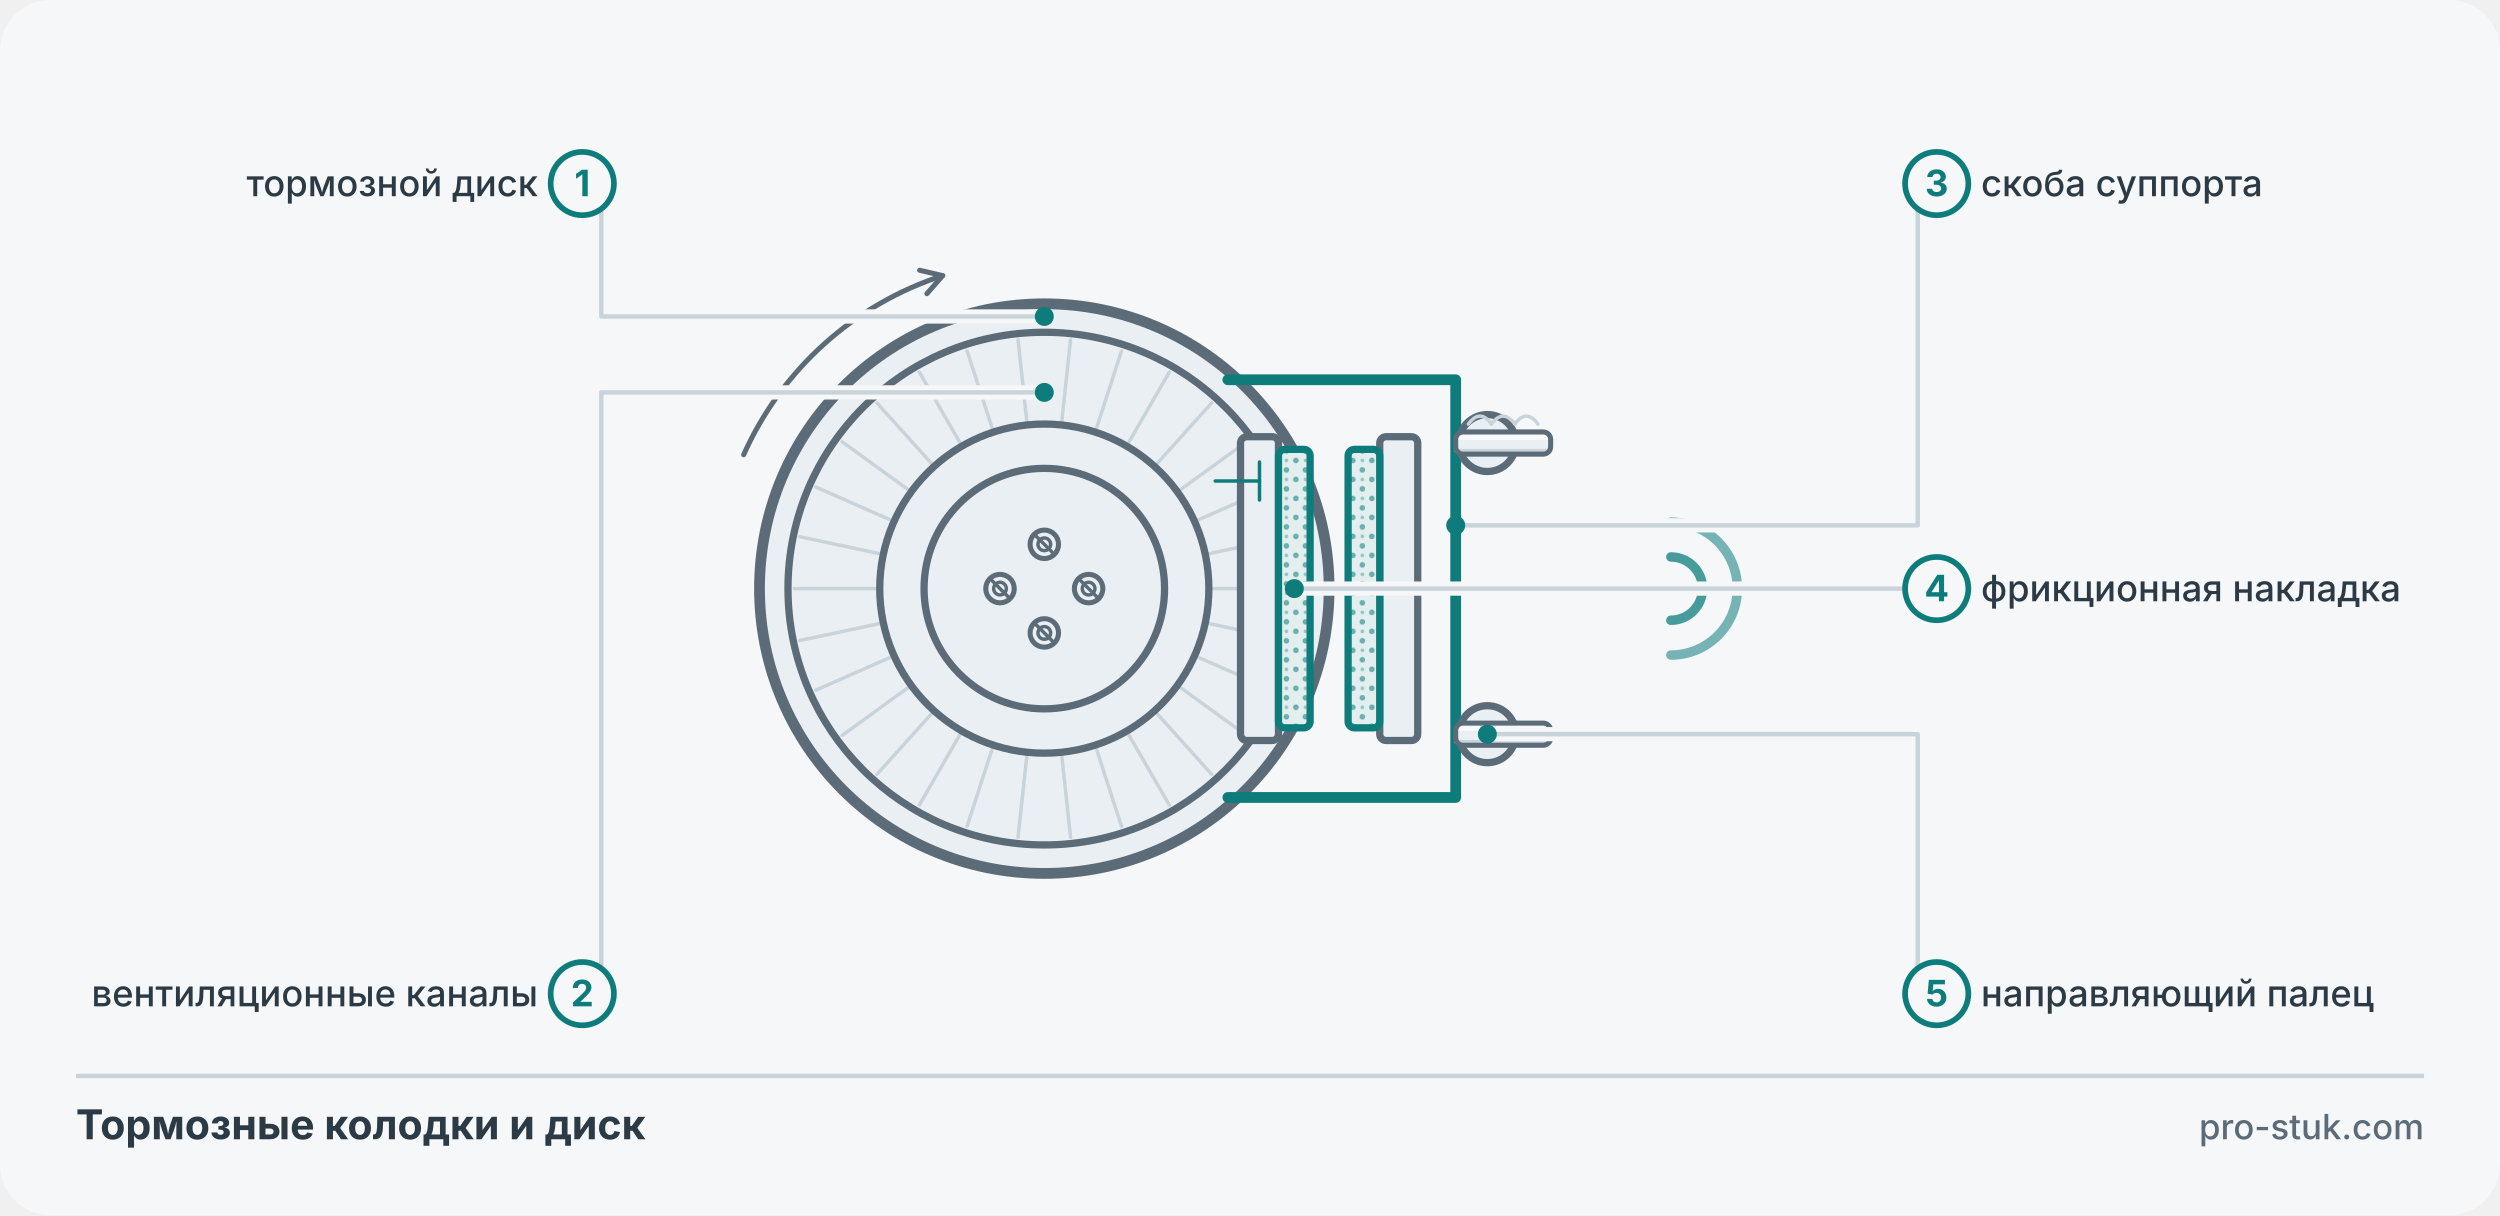
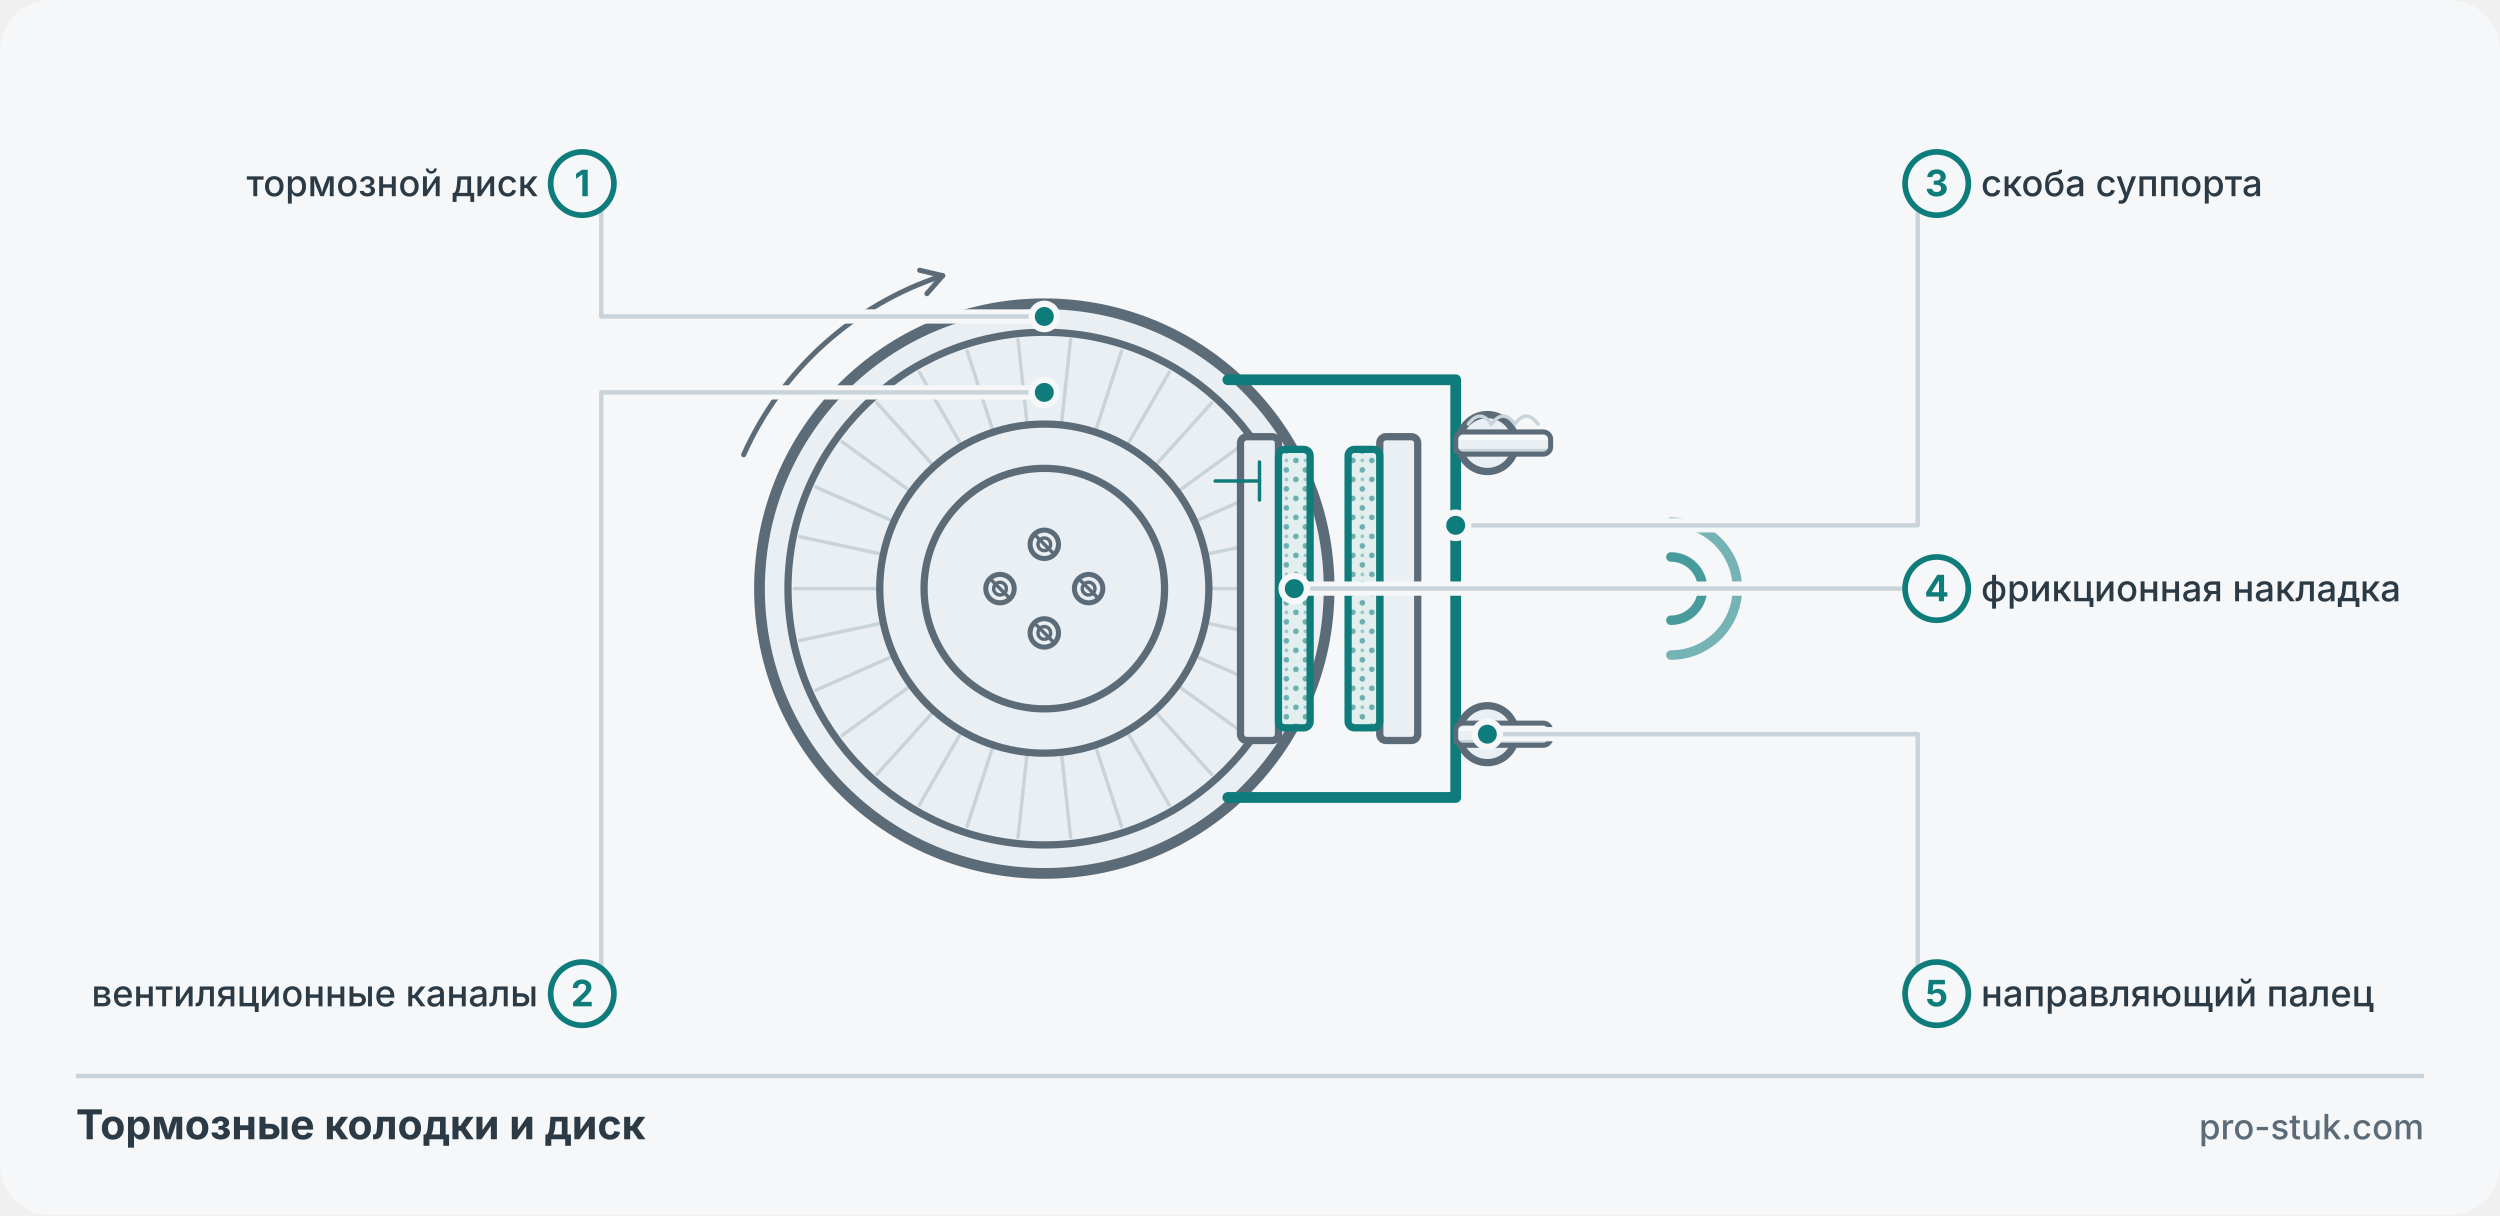
<svg xmlns="http://www.w3.org/2000/svg" viewBox="0 0 790 384" role="img" aria-label="Тормозные колодки и диск">
  <defs>
    <pattern id="mRub" width="7" height="7" patternUnits="userSpaceOnUse">
      <path d="M0 7 L7 0 M-1 1 L1 -1 M6 8 L8 6" stroke="#C9D3DA" stroke-width="1" />
      <path d="M0 0 L7 7 M-1 6 L1 8 M6 -1 L8 1" stroke="#C9D3DA" stroke-width="1" />
    </pattern>
    <pattern id="mCer" width="8" height="8" patternUnits="userSpaceOnUse">
      <circle cx="2" cy="2" r="1.2" fill="#C9D3DA" />
      <circle cx="6" cy="6" r="1.2" fill="#C9D3DA" />
    </pattern>
    <pattern id="mFric" width="6" height="6" patternUnits="userSpaceOnUse">
      <circle cx="1.5" cy="1.5" r="0.9" fill="#0E7C7B" opacity="0.55" />
      <circle cx="4.5" cy="4.5" r="0.9" fill="#0E7C7B" opacity="0.55" />
      <circle cx="4.5" cy="1.5" r="0.6" fill="#0E7C7B" opacity="0.35" />
    </pattern>
    <pattern id="mMet" width="6" height="6" patternUnits="userSpaceOnUse" patternTransform="rotate(45)">
      <path d="M0 0 V6" stroke="#C9D3DA" stroke-width="1" />
    </pattern>
  </defs>
  <rect width="790" height="384" rx="16" fill="#F5F7F9" />
  <g id="hl" />
  <g transform="translate(198,66)">
    <g fill="none" stroke-linecap="round" stroke-linejoin="round">
      <circle cx="132.0" cy="120.0" r="90.0" stroke="#5C6B78" stroke-width="3.4" fill="#EAEFF3" />
      <circle cx="132.0" cy="120.0" r="81.0" stroke="#5C6B78" stroke-width="2.3" fill="none" />
      <path d="M 184.0 120.0 L 211.0 120.0" stroke="#C9D3DA" stroke-width="1.1" />
      <path d="M 182.9 130.8 L 209.3 136.4" stroke="#C9D3DA" stroke-width="1.1" />
      <path d="M 179.5 141.2 L 204.2 152.1" stroke="#C9D3DA" stroke-width="1.1" />
      <path d="M 174.1 150.6 L 195.9 166.4" stroke="#C9D3DA" stroke-width="1.1" />
      <path d="M 166.8 158.6 L 184.9 178.7" stroke="#C9D3DA" stroke-width="1.1" />
      <path d="M 158.0 165.0 L 171.5 188.4" stroke="#C9D3DA" stroke-width="1.1" />
      <path d="M 148.1 169.5 L 156.4 195.1" stroke="#C9D3DA" stroke-width="1.1" />
      <path d="M 137.4 171.7 L 140.3 198.6" stroke="#C9D3DA" stroke-width="1.1" />
      <path d="M 126.6 171.7 L 123.7 198.6" stroke="#C9D3DA" stroke-width="1.1" />
      <path d="M 115.9 169.5 L 107.6 195.1" stroke="#C9D3DA" stroke-width="1.1" />
      <path d="M 106.0 165.0 L 92.5 188.4" stroke="#C9D3DA" stroke-width="1.1" />
      <path d="M 97.2 158.6 L 79.1 178.7" stroke="#C9D3DA" stroke-width="1.1" />
      <path d="M 89.9 150.6 L 68.1 166.4" stroke="#C9D3DA" stroke-width="1.1" />
      <path d="M 84.5 141.2 L 59.8 152.1" stroke="#C9D3DA" stroke-width="1.1" />
      <path d="M 81.1 130.8 L 54.7 136.4" stroke="#C9D3DA" stroke-width="1.1" />
      <path d="M 80.0 120.0 L 53.0 120.0" stroke="#C9D3DA" stroke-width="1.1" />
      <path d="M 81.1 109.2 L 54.7 103.6" stroke="#C9D3DA" stroke-width="1.1" />
      <path d="M 84.5 98.8 L 59.8 87.9" stroke="#C9D3DA" stroke-width="1.1" />
      <path d="M 89.9 89.4 L 68.1 73.6" stroke="#C9D3DA" stroke-width="1.1" />
      <path d="M 97.2 81.4 L 79.1 61.3" stroke="#C9D3DA" stroke-width="1.1" />
      <path d="M 106.0 75.0 L 92.5 51.6" stroke="#C9D3DA" stroke-width="1.1" />
      <path d="M 115.9 70.5 L 107.6 44.9" stroke="#C9D3DA" stroke-width="1.1" />
      <path d="M 126.6 68.3 L 123.7 41.4" stroke="#C9D3DA" stroke-width="1.1" />
      <path d="M 137.4 68.3 L 140.3 41.4" stroke="#C9D3DA" stroke-width="1.1" />
      <path d="M 148.1 70.5 L 156.4 44.9" stroke="#C9D3DA" stroke-width="1.1" />
      <path d="M 158.0 75.0 L 171.5 51.6" stroke="#C9D3DA" stroke-width="1.1" />
      <path d="M 166.8 81.4 L 184.9 61.3" stroke="#C9D3DA" stroke-width="1.1" />
      <path d="M 174.1 89.4 L 195.9 73.6" stroke="#C9D3DA" stroke-width="1.1" />
      <path d="M 179.5 98.8 L 204.2 87.9" stroke="#C9D3DA" stroke-width="1.1" />
      <path d="M 182.9 109.2 L 209.3 103.6" stroke="#C9D3DA" stroke-width="1.1" />
      <circle cx="132.0" cy="120.0" r="52.0" stroke="#5C6B78" stroke-width="2.3" fill="none" />
      <circle cx="132.0" cy="120.0" r="38.0" stroke="#5C6B78" stroke-width="2.3" fill="#EAEFF3" />
      <circle cx="146.0" cy="120.0" r="4.5" stroke="#5C6B78" stroke-width="1.6" fill="#EAEFF3" />
      <path d="M 143.5 117.5 L 148.5 122.5" stroke="#5C6B78" stroke-width="1.1" />
      <circle cx="146.0" cy="120.0" r="2.0" stroke="#5C6B78" stroke-width="1.1" fill="none" />
      <circle cx="132.0" cy="134.0" r="4.5" stroke="#5C6B78" stroke-width="1.6" fill="#EAEFF3" />
      <path d="M 129.5 131.5 L 134.5 136.5" stroke="#5C6B78" stroke-width="1.1" />
      <circle cx="132.0" cy="134.0" r="2.0" stroke="#5C6B78" stroke-width="1.1" fill="none" />
      <circle cx="118.0" cy="120.0" r="4.5" stroke="#5C6B78" stroke-width="1.6" fill="#EAEFF3" />
      <path d="M 115.5 117.5 L 120.5 122.5" stroke="#5C6B78" stroke-width="1.1" />
      <circle cx="118.0" cy="120.0" r="2.0" stroke="#5C6B78" stroke-width="1.1" fill="none" />
      <circle cx="132.0" cy="106.0" r="4.5" stroke="#5C6B78" stroke-width="1.6" fill="#EAEFF3" />
      <path d="M 129.5 103.5 L 134.5 108.5" stroke="#5C6B78" stroke-width="1.1" />
      <circle cx="132.0" cy="106.0" r="2.0" stroke="#5C6B78" stroke-width="1.1" fill="none" />
      <path d="M 190.0 54.0 L 262.0 54.0 L 262.0 186.0 L 190.0 186.0" stroke="#0E7C7B" stroke-width="3.4" fill="none" />
      <rect x="194.0" y="72.0" width="12.0" height="96.0" rx="2" stroke="#5C6B78" stroke-width="2.3" fill="#EAEFF3" />
      <rect x="206.0" y="76.0" width="10.0" height="88.0" rx="2" stroke="#0E7C7B" stroke-width="2.3" fill="#E3EFEF" />
      <rect x="206.0" y="76.0" width="10.0" height="88.0" rx="2" stroke="none" stroke-width="0" fill="url(#mFric)" />
      <rect x="238.0" y="72.0" width="12.0" height="96.0" rx="2" stroke="#5C6B78" stroke-width="2.3" fill="#EAEFF3" />
      <rect x="228.0" y="76.0" width="10.0" height="88.0" rx="2" stroke="#0E7C7B" stroke-width="2.3" fill="#E3EFEF" />
      <rect x="228.0" y="76.0" width="10.0" height="88.0" rx="2" stroke="none" stroke-width="0" fill="url(#mFric)" />
      <path d="M 200.0 80.0 L 200.0 92.0" stroke="#0E7C7B" stroke-width="1.1" />
      <path d="M 200.0 86.0 L 186.0 86.0" stroke="#0E7C7B" stroke-width="1.1" />
      <circle cx="272.0" cy="74.0" r="9.0" stroke="#5C6B78" stroke-width="2.3" fill="#EAEFF3" />
      <circle cx="272.0" cy="166.0" r="9.0" stroke="#5C6B78" stroke-width="2.3" fill="#EAEFF3" />
      <rect x="262.0" y="70.5" width="30.0" height="7.0" rx="2.333" stroke="none" stroke-width="0" fill="#EAEFF3" />
      <rect x="262.0" y="71.5" width="30.0" height="1.5" fill="#FFFFFF" opacity="0.65" />
      <path d="M 262.0 76.4 L 292.0 76.4" stroke="#C9D3DA" stroke-width="1.1" />
      <rect x="262.0" y="70.5" width="30.0" height="7.0" rx="2.333" stroke="#5C6B78" stroke-width="1.6" fill="none" />
      <rect x="262.0" y="162.5" width="30.0" height="7.0" rx="2.333" stroke="none" stroke-width="0" fill="#EAEFF3" />
      <rect x="262.0" y="163.5" width="30.0" height="1.5" fill="#FFFFFF" opacity="0.65" />
      <path d="M 262.0 168.4 L 292.0 168.4" stroke="#C9D3DA" stroke-width="1.1" />
      <rect x="262.0" y="162.5" width="30.0" height="7.0" rx="2.333" stroke="#5C6B78" stroke-width="1.6" fill="none" />
      <path d="M 266.0 68.0 Q 269.7 63.0 273.3 68.0" stroke="#C9D3DA" stroke-width="1.1" fill="none" />
      <path d="M 273.3 68.0 Q 277.0 63.0 280.7 68.0" stroke="#C9D3DA" stroke-width="1.1" fill="none" />
      <path d="M 280.7 68.0 Q 284.3 63.0 288.0 68.0" stroke="#C9D3DA" stroke-width="1.1" fill="none" />
      <path d="M 37.0 77.7 A 104.0 104.0 0 0 1 99.9 21.1" stroke="#5C6B78" stroke-width="1.6" fill="none" />
      <path d="M 94.9 26.8 L 99.9 21.1 L 92.6 19.4" stroke="#5C6B78" stroke-width="1.6" fill="none" />
      <path d="M 330 110 A 10 10 0 0 1 330 130" stroke="#0E7C7B" stroke-width="3" opacity="0.75" />
      <path d="M 330 99 A 21 21 0 0 1 330 141" stroke="#0E7C7B" stroke-width="3" opacity="0.55" />
    </g>
  </g>
  <g fill="none" stroke-linecap="round" stroke-linejoin="round">
    <path d="M 184.0 58.0 L 190.0 58.0 L 190.0 100.0 L 330.0 100.0" stroke="#F5F7F9" stroke-width="4.5" fill="none" />
    <path d="M 184.0 58.0 L 190.0 58.0 L 190.0 100.0 L 330.0 100.0" stroke="#C9D3DA" stroke-width="1.4" fill="none" />
+     <circle cx="330.0" cy="100.0" r="5" fill="#F5F7F9" />
    <circle cx="330.0" cy="100.0" r="3" fill="#0E7C7B" />
    <circle cx="184" cy="58.0" r="10" fill="#F5F7F9" stroke="#0E7C7B" stroke-width="1.8" />
    <text x="184.0" y="62.0" font-family="Manrope, Inter, system-ui, -apple-system, Segoe UI, sans-serif" font-size="11.5" font-weight="700" fill="#0E7C7B" text-anchor="middle">1</text>
    <text x="170.0" y="62.0" font-family="Manrope, Inter, system-ui, -apple-system, Segoe UI, sans-serif" font-size="11.5" font-weight="500" fill="#2B3A44" text-anchor="end">тормозной диск</text>
    <path d="M 184.0 314.0 L 190.0 314.0 L 190.0 124.0 L 330.0 124.0" stroke="#F5F7F9" stroke-width="4.5" fill="none" />
    <path d="M 184.0 314.0 L 190.0 314.0 L 190.0 124.0 L 330.0 124.0" stroke="#C9D3DA" stroke-width="1.4" fill="none" />
+     <circle cx="330.0" cy="124.0" r="5" fill="#F5F7F9" />
    <circle cx="330.0" cy="124.0" r="3" fill="#0E7C7B" />
    <circle cx="184" cy="314.0" r="10" fill="#F5F7F9" stroke="#0E7C7B" stroke-width="1.8" />
    <text x="184.0" y="318.0" font-family="Manrope, Inter, system-ui, -apple-system, Segoe UI, sans-serif" font-size="11.5" font-weight="700" fill="#0E7C7B" text-anchor="middle">2</text>
    <text x="170.0" y="318.0" font-family="Manrope, Inter, system-ui, -apple-system, Segoe UI, sans-serif" font-size="11.5" font-weight="500" fill="#2B3A44" text-anchor="end">вентиляционные каналы</text>
    <path d="M 612.0 58.0 L 606.0 58.0 L 606.0 166.0 L 460.0 166.0" stroke="#F5F7F9" stroke-width="4.5" fill="none" />
    <path d="M 612.0 58.0 L 606.0 58.0 L 606.0 166.0 L 460.0 166.0" stroke="#C9D3DA" stroke-width="1.4" fill="none" />
+     <circle cx="460.0" cy="166.0" r="5" fill="#F5F7F9" />
    <circle cx="460.0" cy="166.0" r="3" fill="#0E7C7B" />
    <circle cx="612" cy="58.0" r="10" fill="#F5F7F9" stroke="#0E7C7B" stroke-width="1.8" />
    <text x="612.0" y="62.0" font-family="Manrope, Inter, system-ui, -apple-system, Segoe UI, sans-serif" font-size="11.5" font-weight="700" fill="#0E7C7B" text-anchor="middle">3</text>
    <text x="626.0" y="62.0" font-family="Manrope, Inter, system-ui, -apple-system, Segoe UI, sans-serif" font-size="11.5" font-weight="500" fill="#2B3A44" text-anchor="start">скоба суппорта</text>
    <path d="M 612.0 186.0 L 606.0 186.0 L 606.0 186.0 L 409.0 186.0" stroke="#F5F7F9" stroke-width="4.5" fill="none" />
    <path d="M 612.0 186.0 L 606.0 186.0 L 606.0 186.0 L 409.0 186.0" stroke="#C9D3DA" stroke-width="1.4" fill="none" />
+     <circle cx="409.0" cy="186.0" r="5" fill="#F5F7F9" />
    <circle cx="409.0" cy="186.0" r="3" fill="#0E7C7B" />
    <circle cx="612" cy="186.0" r="10" fill="#F5F7F9" stroke="#0E7C7B" stroke-width="1.8" />
    <text x="612.0" y="190.0" font-family="Manrope, Inter, system-ui, -apple-system, Segoe UI, sans-serif" font-size="11.5" font-weight="700" fill="#0E7C7B" text-anchor="middle">4</text>
    <text x="626.0" y="190.0" font-family="Manrope, Inter, system-ui, -apple-system, Segoe UI, sans-serif" font-size="11.5" font-weight="500" fill="#2B3A44" text-anchor="start">фрикционная накладка</text>
    <path d="M 612.0 314.0 L 606.0 314.0 L 606.0 232.0 L 470.0 232.0" stroke="#F5F7F9" stroke-width="4.5" fill="none" />
    <path d="M 612.0 314.0 L 606.0 314.0 L 606.0 232.0 L 470.0 232.0" stroke="#C9D3DA" stroke-width="1.4" fill="none" />
+     <circle cx="470.0" cy="232.0" r="5" fill="#F5F7F9" />
    <circle cx="470.0" cy="232.0" r="3" fill="#0E7C7B" />
    <circle cx="612" cy="314.0" r="10" fill="#F5F7F9" stroke="#0E7C7B" stroke-width="1.8" />
    <text x="612.0" y="318.0" font-family="Manrope, Inter, system-ui, -apple-system, Segoe UI, sans-serif" font-size="11.5" font-weight="700" fill="#0E7C7B" text-anchor="middle">5</text>
    <text x="626.0" y="318.0" font-family="Manrope, Inter, system-ui, -apple-system, Segoe UI, sans-serif" font-size="11.5" font-weight="500" fill="#2B3A44" text-anchor="start">направляющий палец</text>
  </g>
  <path d="M 24 340 L 766 340" stroke="#C9D3DA" stroke-width="1.4" fill="none" />
  <text x="24.0" y="360.0" font-family="Manrope, Inter, system-ui, -apple-system, Segoe UI, sans-serif" font-size="13" font-weight="700" fill="#2B3A44" text-anchor="start">Тормозные колодки и диск</text>
  <text x="766.0" y="360.0" font-family="Manrope, Inter, system-ui, -apple-system, Segoe UI, sans-serif" font-size="11" font-weight="500" fill="#5C6B78" text-anchor="end">pro-stuk.com</text>
</svg>
